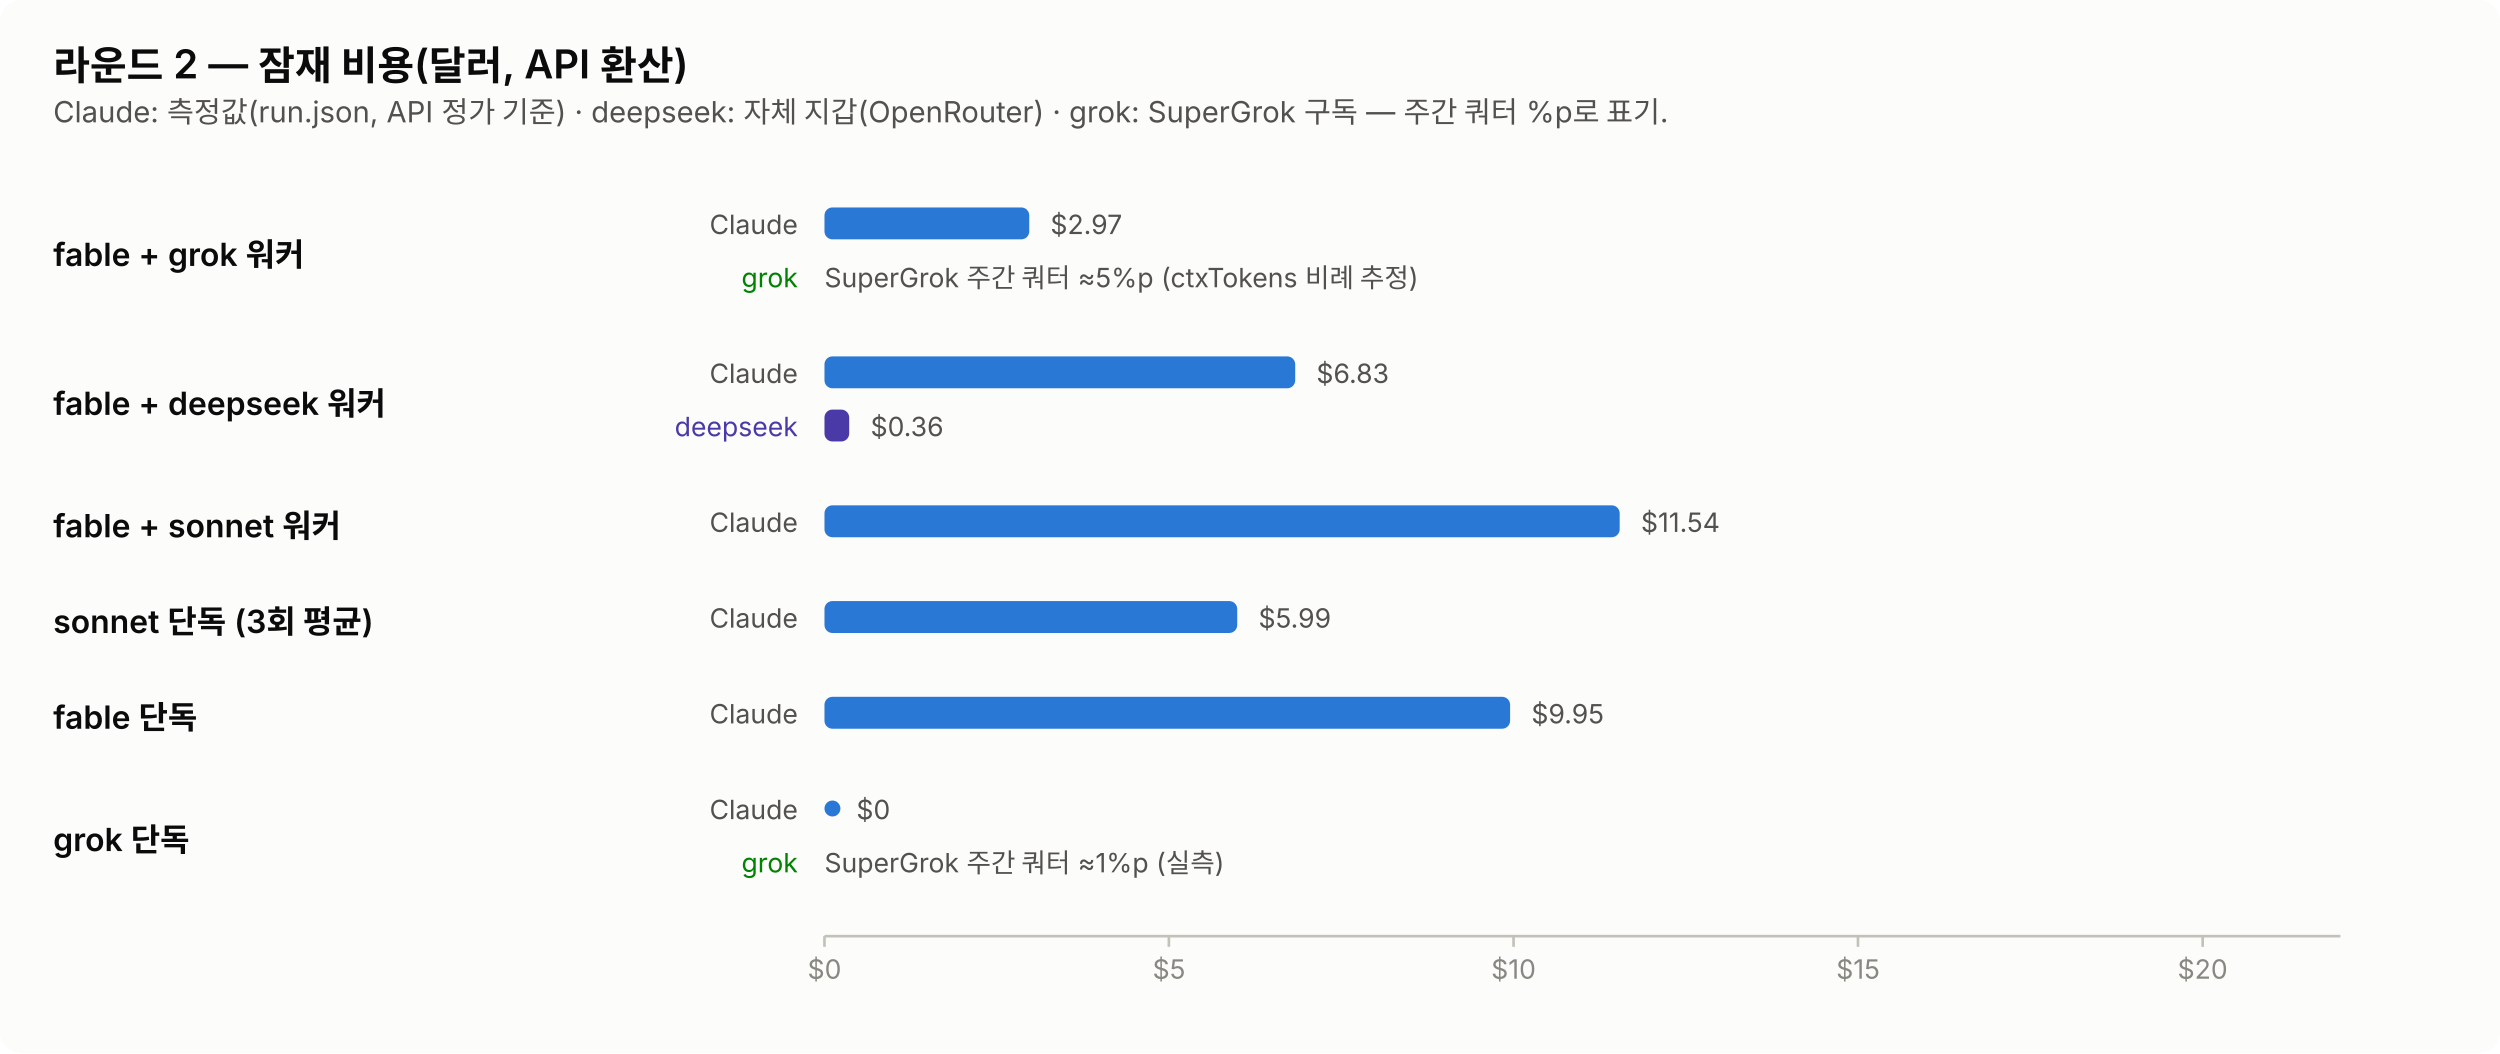
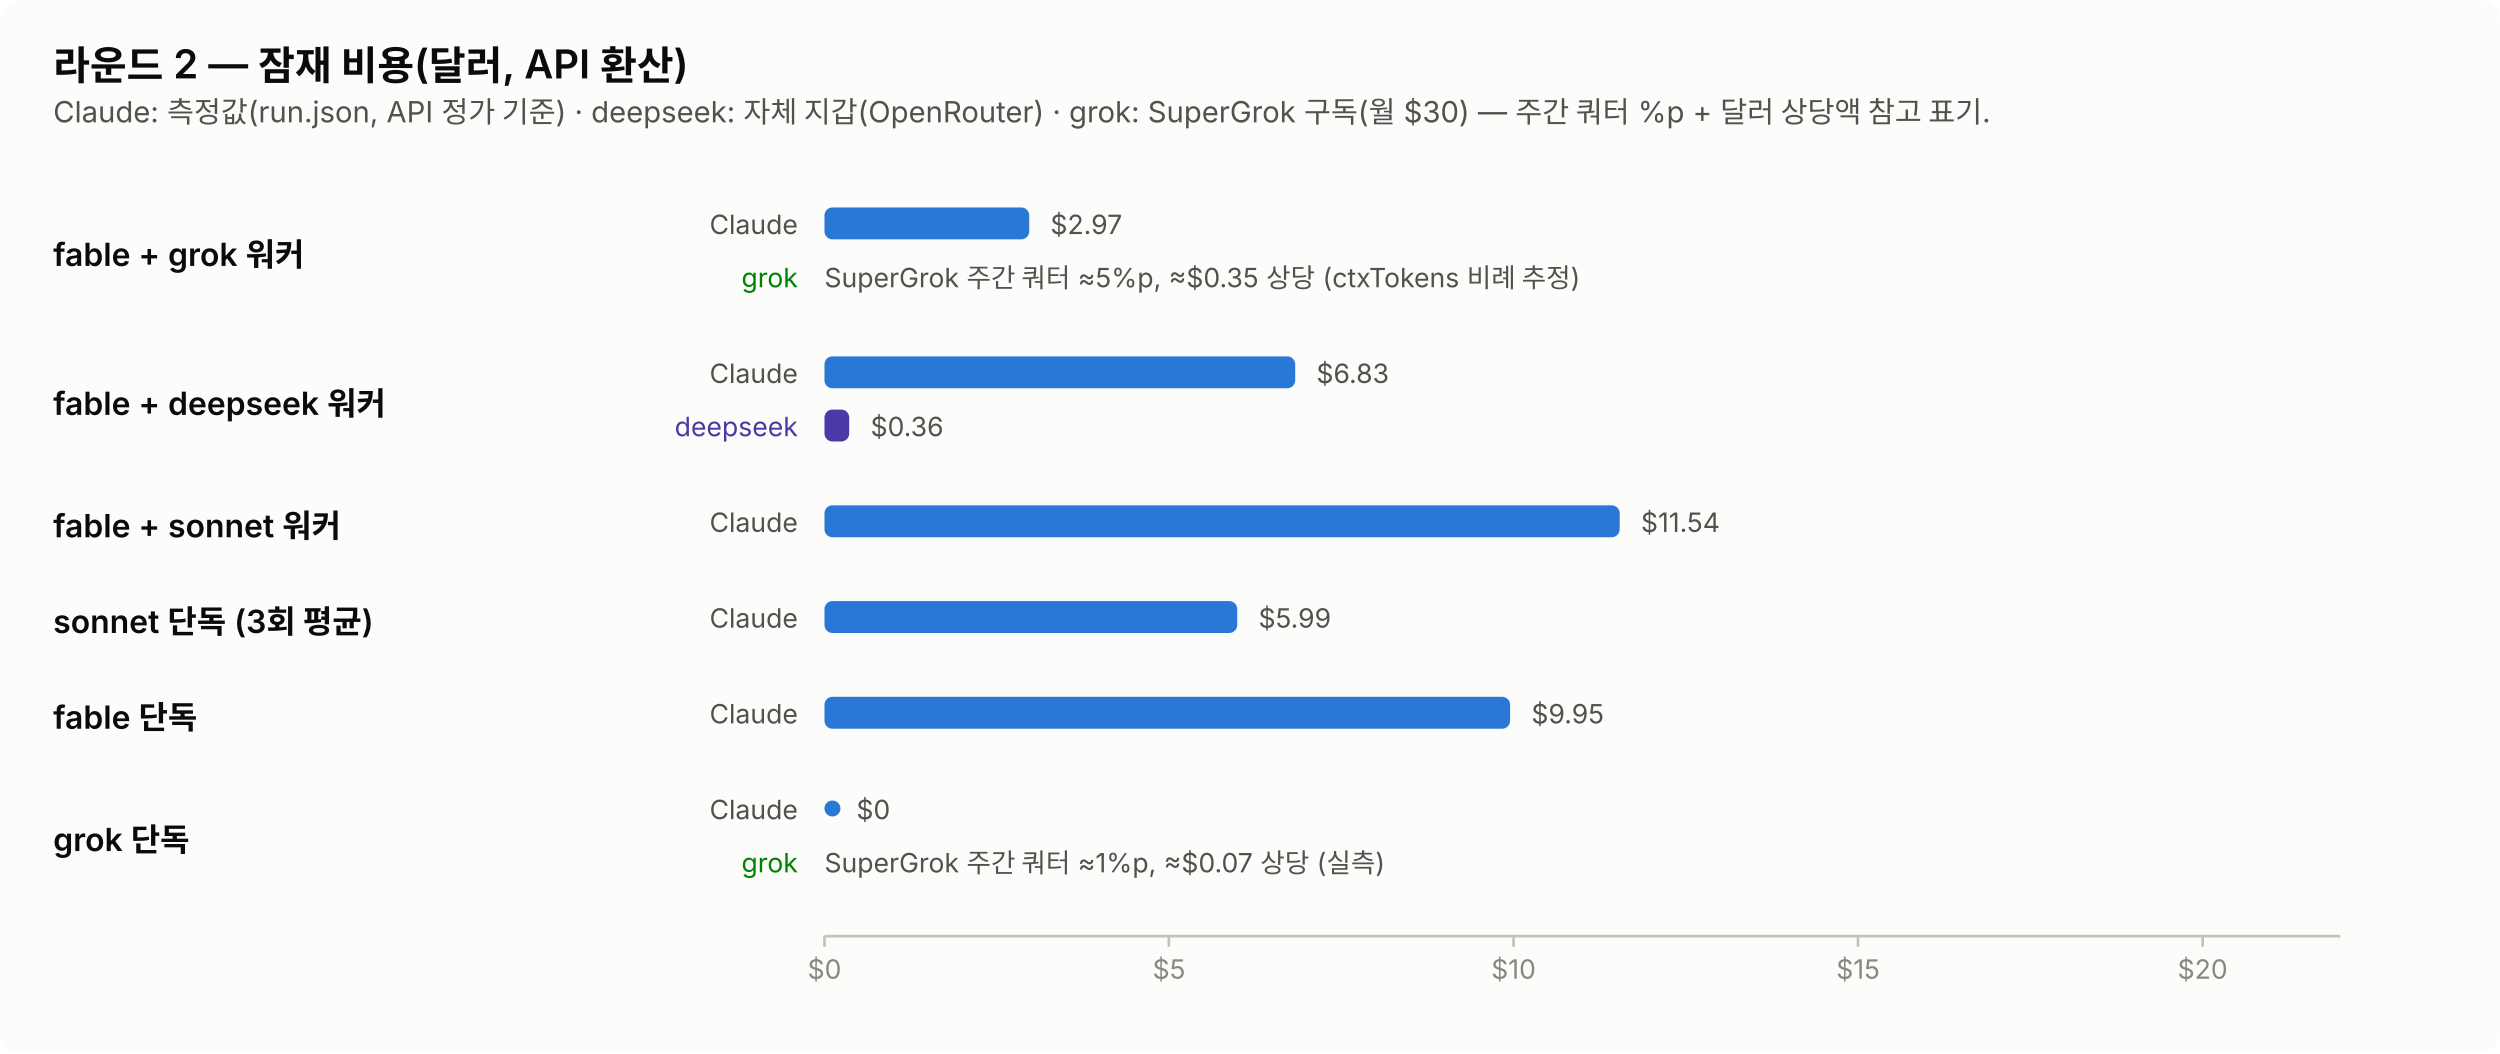
<svg xmlns="http://www.w3.org/2000/svg" viewBox="0 0 940 396" width="940" height="396" role="img" aria-label="라운드 2 조합별 잠재 비용">
  <rect width="940" height="396" rx="8" fill="#fcfcfb" />
  <text x="20" y="30" font-size="15" fill="#0b0b0b" text-anchor="start" font-weight="600" font-family="system-ui,-apple-system,Segoe UI,sans-serif">라운드 2 — 잠재 비용(달러, API 환산)</text>
-   <text x="20" y="46" font-size="11" fill="#52514e" text-anchor="start" font-weight="normal" font-family="system-ui,-apple-system,Segoe UI,sans-serif">Claude: 측정값(run.json, API 정가 기준) · deepseek: 자체 지갑(OpenRouter) · grok: SuperGrok 구독 — 주간 쿼터 %p로 표기.</text>
+   <text x="20" y="46" font-size="11" fill="#52514e" text-anchor="start" font-weight="normal" font-family="system-ui,-apple-system,Segoe UI,sans-serif">Claude: 측정값(run.json, API 정가 기준) · deepseek: 자체 지갑(OpenRouter) · grok: SuperGrok 구독(월 $30) — 주간 쿼터 %p + 달러 상당액 참고 표기.</text>
  <text x="20" y="100.0" font-size="12" fill="#0b0b0b" text-anchor="start" font-weight="600" font-family="system-ui,-apple-system,Segoe UI,sans-serif">fable + grok 워커</text>
  <text x="300" y="88" font-size="10" fill="#52514e" text-anchor="end" font-weight="normal" font-family="system-ui,-apple-system,Segoe UI,sans-serif">Claude</text>
  <rect x="310" y="78" width="77.0" height="12" rx="3" fill="#2a78d6" />
  <text x="394.95" y="88" font-size="10" fill="#52514e" text-anchor="start" font-weight="normal" font-family="system-ui,-apple-system,Segoe UI,sans-serif">$2.97</text>
  <text x="300" y="108" font-size="10" fill="#008300" text-anchor="end" font-weight="normal" font-family="system-ui,-apple-system,Segoe UI,sans-serif">grok</text>
-   <text x="310" y="108" font-size="10" fill="#52514e" text-anchor="start" font-weight="normal" font-family="system-ui,-apple-system,Segoe UI,sans-serif">SuperGrok 주간 쿼터 ≈5%p (ctxTokens 비례 추정)</text>
+   <text x="310" y="108" font-size="10" fill="#52514e" text-anchor="start" font-weight="normal" font-family="system-ui,-apple-system,Segoe UI,sans-serif">SuperGrok 주간 쿼터 ≈5%p, ≈$0.35 상당 (ctxTokens 비례 추정)</text>
  <text x="20" y="156.0" font-size="12" fill="#0b0b0b" text-anchor="start" font-weight="600" font-family="system-ui,-apple-system,Segoe UI,sans-serif">fable + deepseek 워커</text>
  <text x="300" y="144" font-size="10" fill="#52514e" text-anchor="end" font-weight="normal" font-family="system-ui,-apple-system,Segoe UI,sans-serif">Claude</text>
  <rect x="310" y="134" width="177.0" height="12" rx="3" fill="#2a78d6" />
  <text x="494.959" y="144" font-size="10" fill="#52514e" text-anchor="start" font-weight="normal" font-family="system-ui,-apple-system,Segoe UI,sans-serif">$6.83</text>
  <text x="300" y="164" font-size="10" fill="#4a3aa7" text-anchor="end" font-weight="normal" font-family="system-ui,-apple-system,Segoe UI,sans-serif">deepseek</text>
  <rect x="310" y="154" width="9.3" height="12" rx="3" fill="#4a3aa7" />
  <text x="327.327" y="164" font-size="10" fill="#52514e" text-anchor="start" font-weight="normal" font-family="system-ui,-apple-system,Segoe UI,sans-serif">$0.36</text>
  <text x="20" y="202.0" font-size="12" fill="#0b0b0b" text-anchor="start" font-weight="600" font-family="system-ui,-apple-system,Segoe UI,sans-serif">fable + sonnet 워커</text>
  <text x="300" y="200" font-size="10" fill="#52514e" text-anchor="end" font-weight="normal" font-family="system-ui,-apple-system,Segoe UI,sans-serif">Claude</text>
  <rect x="310" y="190" width="299.0" height="12" rx="3" fill="#2a78d6" />
  <text x="616.991" y="200" font-size="10" fill="#52514e" text-anchor="start" font-weight="normal" font-family="system-ui,-apple-system,Segoe UI,sans-serif">$11.54</text>
  <text x="20" y="238.0" font-size="12" fill="#0b0b0b" text-anchor="start" font-weight="600" font-family="system-ui,-apple-system,Segoe UI,sans-serif">sonnet 단독 (3회 평균)</text>
  <text x="300" y="236" font-size="10" fill="#52514e" text-anchor="end" font-weight="normal" font-family="system-ui,-apple-system,Segoe UI,sans-serif">Claude</text>
  <rect x="310" y="226" width="155.2" height="12" rx="3" fill="#2a78d6" />
  <text x="473.195" y="236" font-size="10" fill="#52514e" text-anchor="start" font-weight="normal" font-family="system-ui,-apple-system,Segoe UI,sans-serif">$5.99</text>
  <text x="20" y="274.0" font-size="12" fill="#0b0b0b" text-anchor="start" font-weight="600" font-family="system-ui,-apple-system,Segoe UI,sans-serif">fable 단독</text>
  <text x="300" y="272" font-size="10" fill="#52514e" text-anchor="end" font-weight="normal" font-family="system-ui,-apple-system,Segoe UI,sans-serif">Claude</text>
  <rect x="310" y="262" width="257.8" height="12" rx="3" fill="#2a78d6" />
  <text x="575.795" y="272" font-size="10" fill="#52514e" text-anchor="start" font-weight="normal" font-family="system-ui,-apple-system,Segoe UI,sans-serif">$9.95</text>
  <text x="20" y="320.0" font-size="12" fill="#0b0b0b" text-anchor="start" font-weight="600" font-family="system-ui,-apple-system,Segoe UI,sans-serif">grok 단독</text>
  <text x="300" y="308" font-size="10" fill="#52514e" text-anchor="end" font-weight="normal" font-family="system-ui,-apple-system,Segoe UI,sans-serif">Claude</text>
  <circle cx="313" cy="304" r="3" fill="#2a78d6" />
  <text x="322" y="308" font-size="10" fill="#52514e" text-anchor="start" font-weight="normal" font-family="system-ui,-apple-system,Segoe UI,sans-serif">$0</text>
  <text x="300" y="328" font-size="10" fill="#008300" text-anchor="end" font-weight="normal" font-family="system-ui,-apple-system,Segoe UI,sans-serif">grok</text>
-   <text x="310" y="328" font-size="10" fill="#52514e" text-anchor="start" font-weight="normal" font-family="system-ui,-apple-system,Segoe UI,sans-serif">SuperGrok 주간 쿼터 ≈1%p (실측)</text>
+   <text x="310" y="328" font-size="10" fill="#52514e" text-anchor="start" font-weight="normal" font-family="system-ui,-apple-system,Segoe UI,sans-serif">SuperGrok 주간 쿼터 ≈1%p, ≈$0.07 상당 (실측)</text>
  <line x1="310" y1="352" x2="880" y2="352" stroke="#c3c2b7" />
  <line x1="310.0" y1="352" x2="310.0" y2="356" stroke="#c3c2b7" />
  <text x="310.0" y="368" font-size="10" fill="#898781" text-anchor="middle" font-weight="normal" font-family="system-ui,-apple-system,Segoe UI,sans-serif">$0</text>
  <line x1="439.5" y1="352" x2="439.5" y2="356" stroke="#c3c2b7" />
  <text x="439.545" y="368" font-size="10" fill="#898781" text-anchor="middle" font-weight="normal" font-family="system-ui,-apple-system,Segoe UI,sans-serif">$5</text>
  <line x1="569.1" y1="352" x2="569.1" y2="356" stroke="#c3c2b7" />
  <text x="569.091" y="368" font-size="10" fill="#898781" text-anchor="middle" font-weight="normal" font-family="system-ui,-apple-system,Segoe UI,sans-serif">$10</text>
  <line x1="698.6" y1="352" x2="698.6" y2="356" stroke="#c3c2b7" />
  <text x="698.636" y="368" font-size="10" fill="#898781" text-anchor="middle" font-weight="normal" font-family="system-ui,-apple-system,Segoe UI,sans-serif">$15</text>
  <line x1="828.2" y1="352" x2="828.2" y2="356" stroke="#c3c2b7" />
  <text x="828.182" y="368" font-size="10" fill="#898781" text-anchor="middle" font-weight="normal" font-family="system-ui,-apple-system,Segoe UI,sans-serif">$20</text>
</svg>
